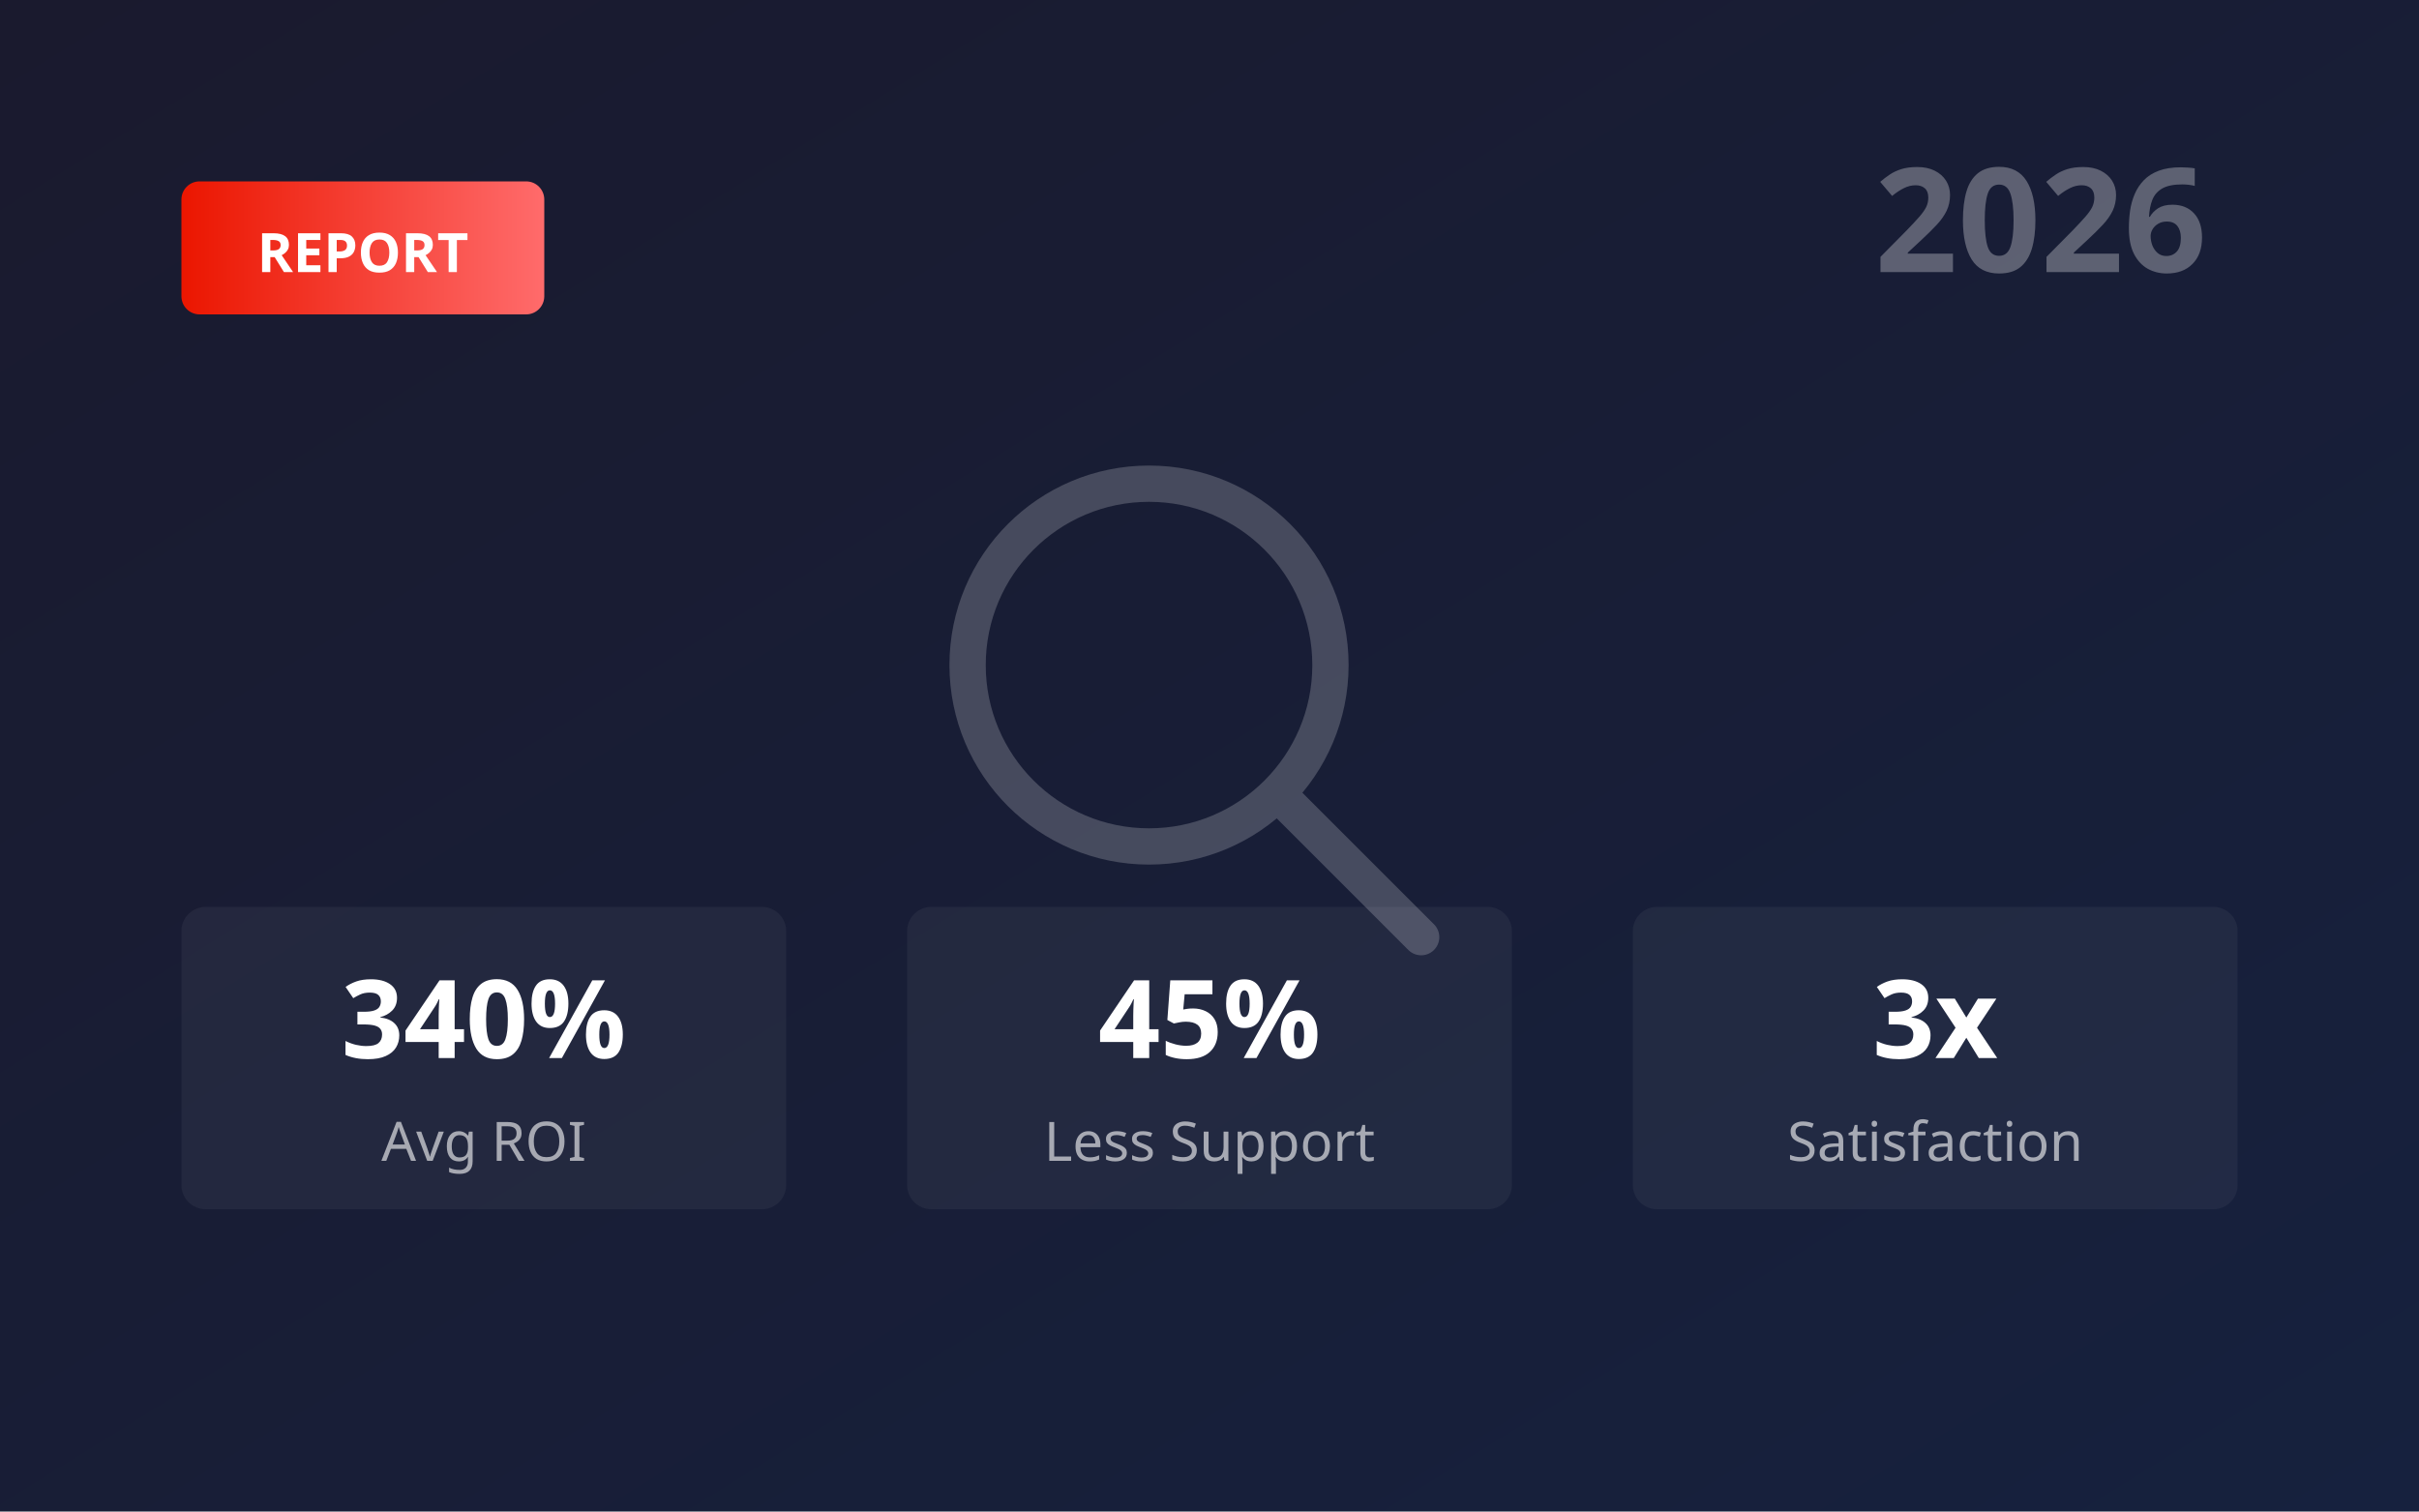
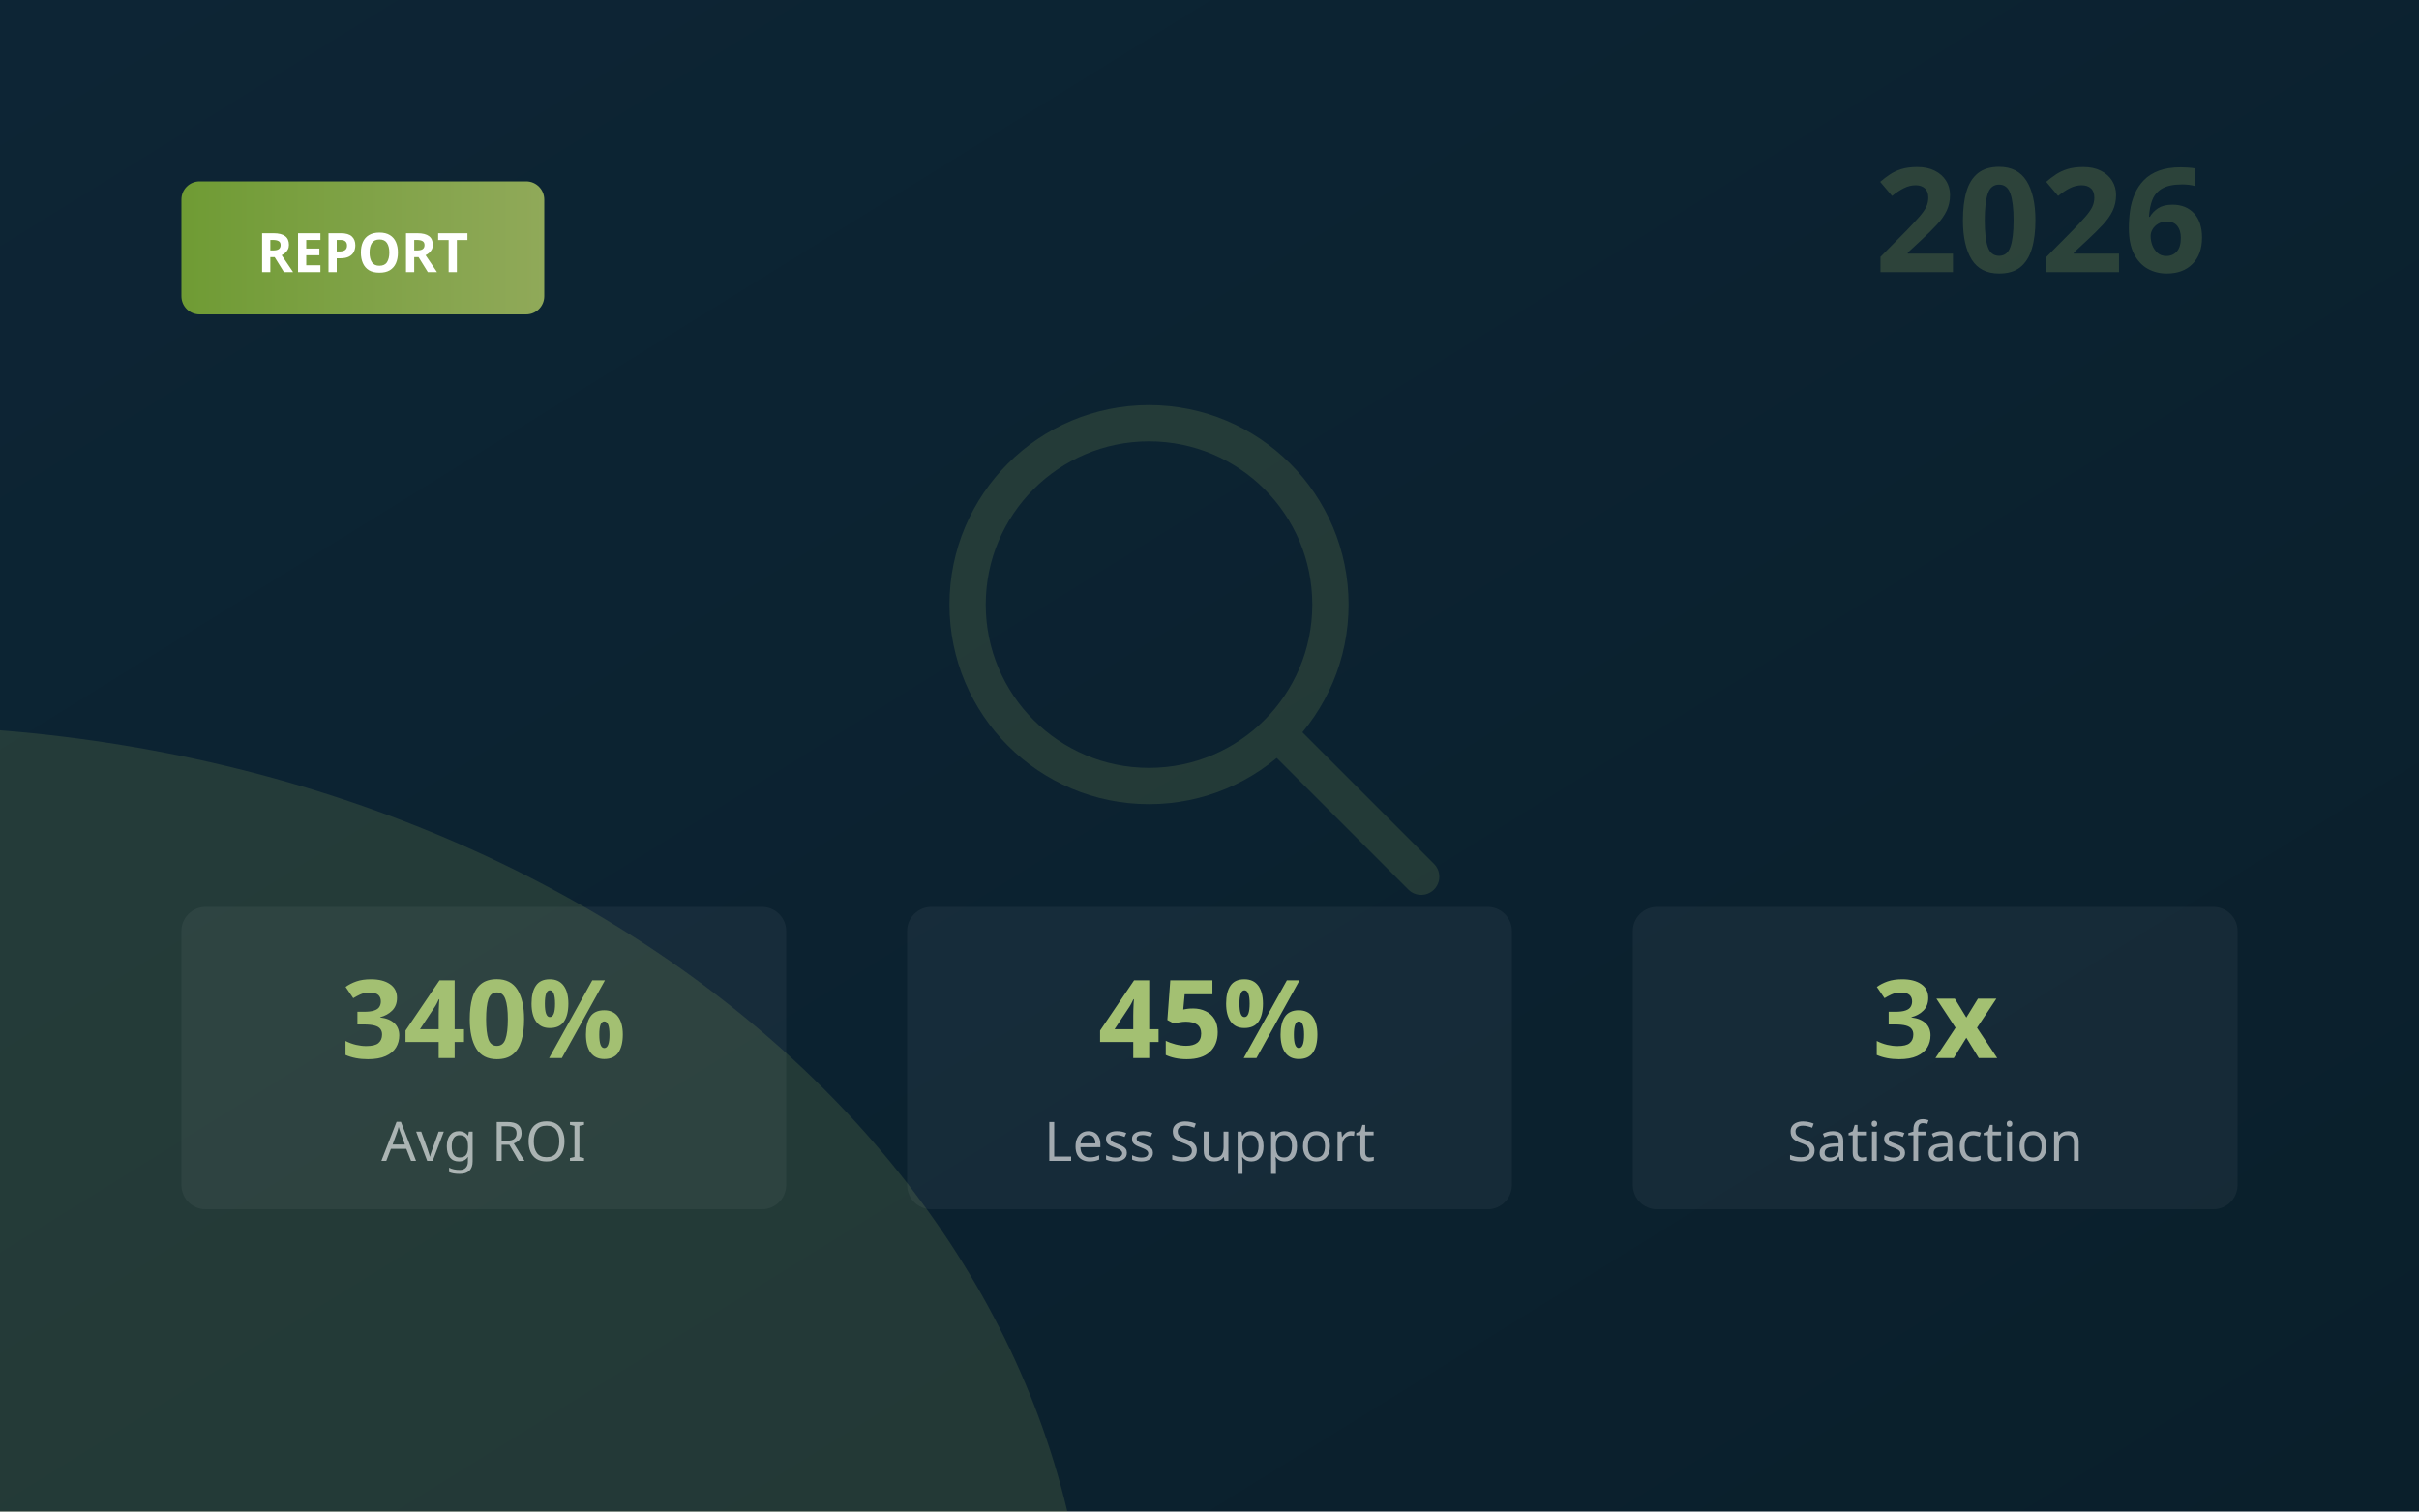
<svg xmlns="http://www.w3.org/2000/svg" viewBox="0 0 400 250">
  <defs>
    <linearGradient id="spot-search-bg" x1="0%" y1="0%" x2="100%" y2="100%">
-       <stop offset="0%" stop-color="#1a1a2e" />
-       <stop offset="100%" stop-color="#16213e" />
+       <stop offset="0%" stop-color="#0d2535" />
+       <stop offset="100%" stop-color="#0a1f2b" />
    </linearGradient>
    <linearGradient id="spot-search-accent" x1="0%" y1="0%" x2="100%" y2="0%">
-       <stop offset="0%" stop-color="#EB1600" />
-       <stop offset="100%" stop-color="#ff6b6b" />
+       <stop offset="0%" stop-color="#6f9b34" />
+       <stop offset="100%" stop-color="#90a959" />
    </linearGradient>
  </defs>
  <rect width="400" height="250" fill="url(#spot-search-bg)" />
-   <g transform="translate(150, 70)" opacity="0.2">
-     <circle cx="40" cy="40" r="30" fill="none" stroke="#fff" stroke-width="6" />
-     <line x1="62" y1="62" x2="85" y2="85" stroke="#fff" stroke-width="6" stroke-linecap="round" />
+   <ellipse cx="-20" cy="280" rx="200" ry="160" fill="rgba(144,169,89,0.18)" />
+   <g transform="translate(150, 60)" opacity="0.18">
+     <circle cx="40" cy="40" r="30" fill="none" stroke="#90a959" stroke-width="6" />
+     <line x1="62" y1="62" x2="85" y2="85" stroke="#90a959" stroke-width="6" stroke-linecap="round" />
  </g>
  <g transform="translate(30, 150)">
    <rect width="100" height="50" fill="#fff" opacity="0.05" rx="4" />
-     <text x="50" y="25" font-family="system-ui, sans-serif" font-size="18" font-weight="700" fill="#fff" text-anchor="middle">340%</text>
+     <text x="50" y="25" font-family="system-ui, sans-serif" font-size="18" font-weight="700" fill="#a3c072" text-anchor="middle">340%</text>
    <text x="50" y="42" font-family="system-ui, sans-serif" font-size="9" fill="#fff" opacity="0.6" text-anchor="middle">Avg ROI</text>
  </g>
  <g transform="translate(150, 150)">
    <rect width="100" height="50" fill="#fff" opacity="0.05" rx="4" />
-     <text x="50" y="25" font-family="system-ui, sans-serif" font-size="18" font-weight="700" fill="#fff" text-anchor="middle">45%</text>
+     <text x="50" y="25" font-family="system-ui, sans-serif" font-size="18" font-weight="700" fill="#a3c072" text-anchor="middle">45%</text>
    <text x="50" y="42" font-family="system-ui, sans-serif" font-size="9" fill="#fff" opacity="0.6" text-anchor="middle">Less Support</text>
  </g>
  <g transform="translate(270, 150)">
    <rect width="100" height="50" fill="#fff" opacity="0.05" rx="4" />
-     <text x="50" y="25" font-family="system-ui, sans-serif" font-size="18" font-weight="700" fill="#fff" text-anchor="middle">3x</text>
+     <text x="50" y="25" font-family="system-ui, sans-serif" font-size="18" font-weight="700" fill="#a3c072" text-anchor="middle">3x</text>
    <text x="50" y="42" font-family="system-ui, sans-serif" font-size="9" fill="#fff" opacity="0.6" text-anchor="middle">Satisfaction</text>
  </g>
  <rect x="30" y="30" width="60" height="22" fill="url(#spot-search-accent)" rx="3" />
  <text x="60" y="45" font-family="system-ui, sans-serif" font-size="9" font-weight="600" fill="#fff" text-anchor="middle">REPORT</text>
-   <text x="310" y="45" font-family="system-ui, sans-serif" font-size="24" font-weight="700" fill="#fff" opacity="0.3">2026</text>
+   <text x="310" y="45" font-family="system-ui, sans-serif" font-size="24" font-weight="700" fill="#90a959" opacity="0.25">2026</text>
</svg>
